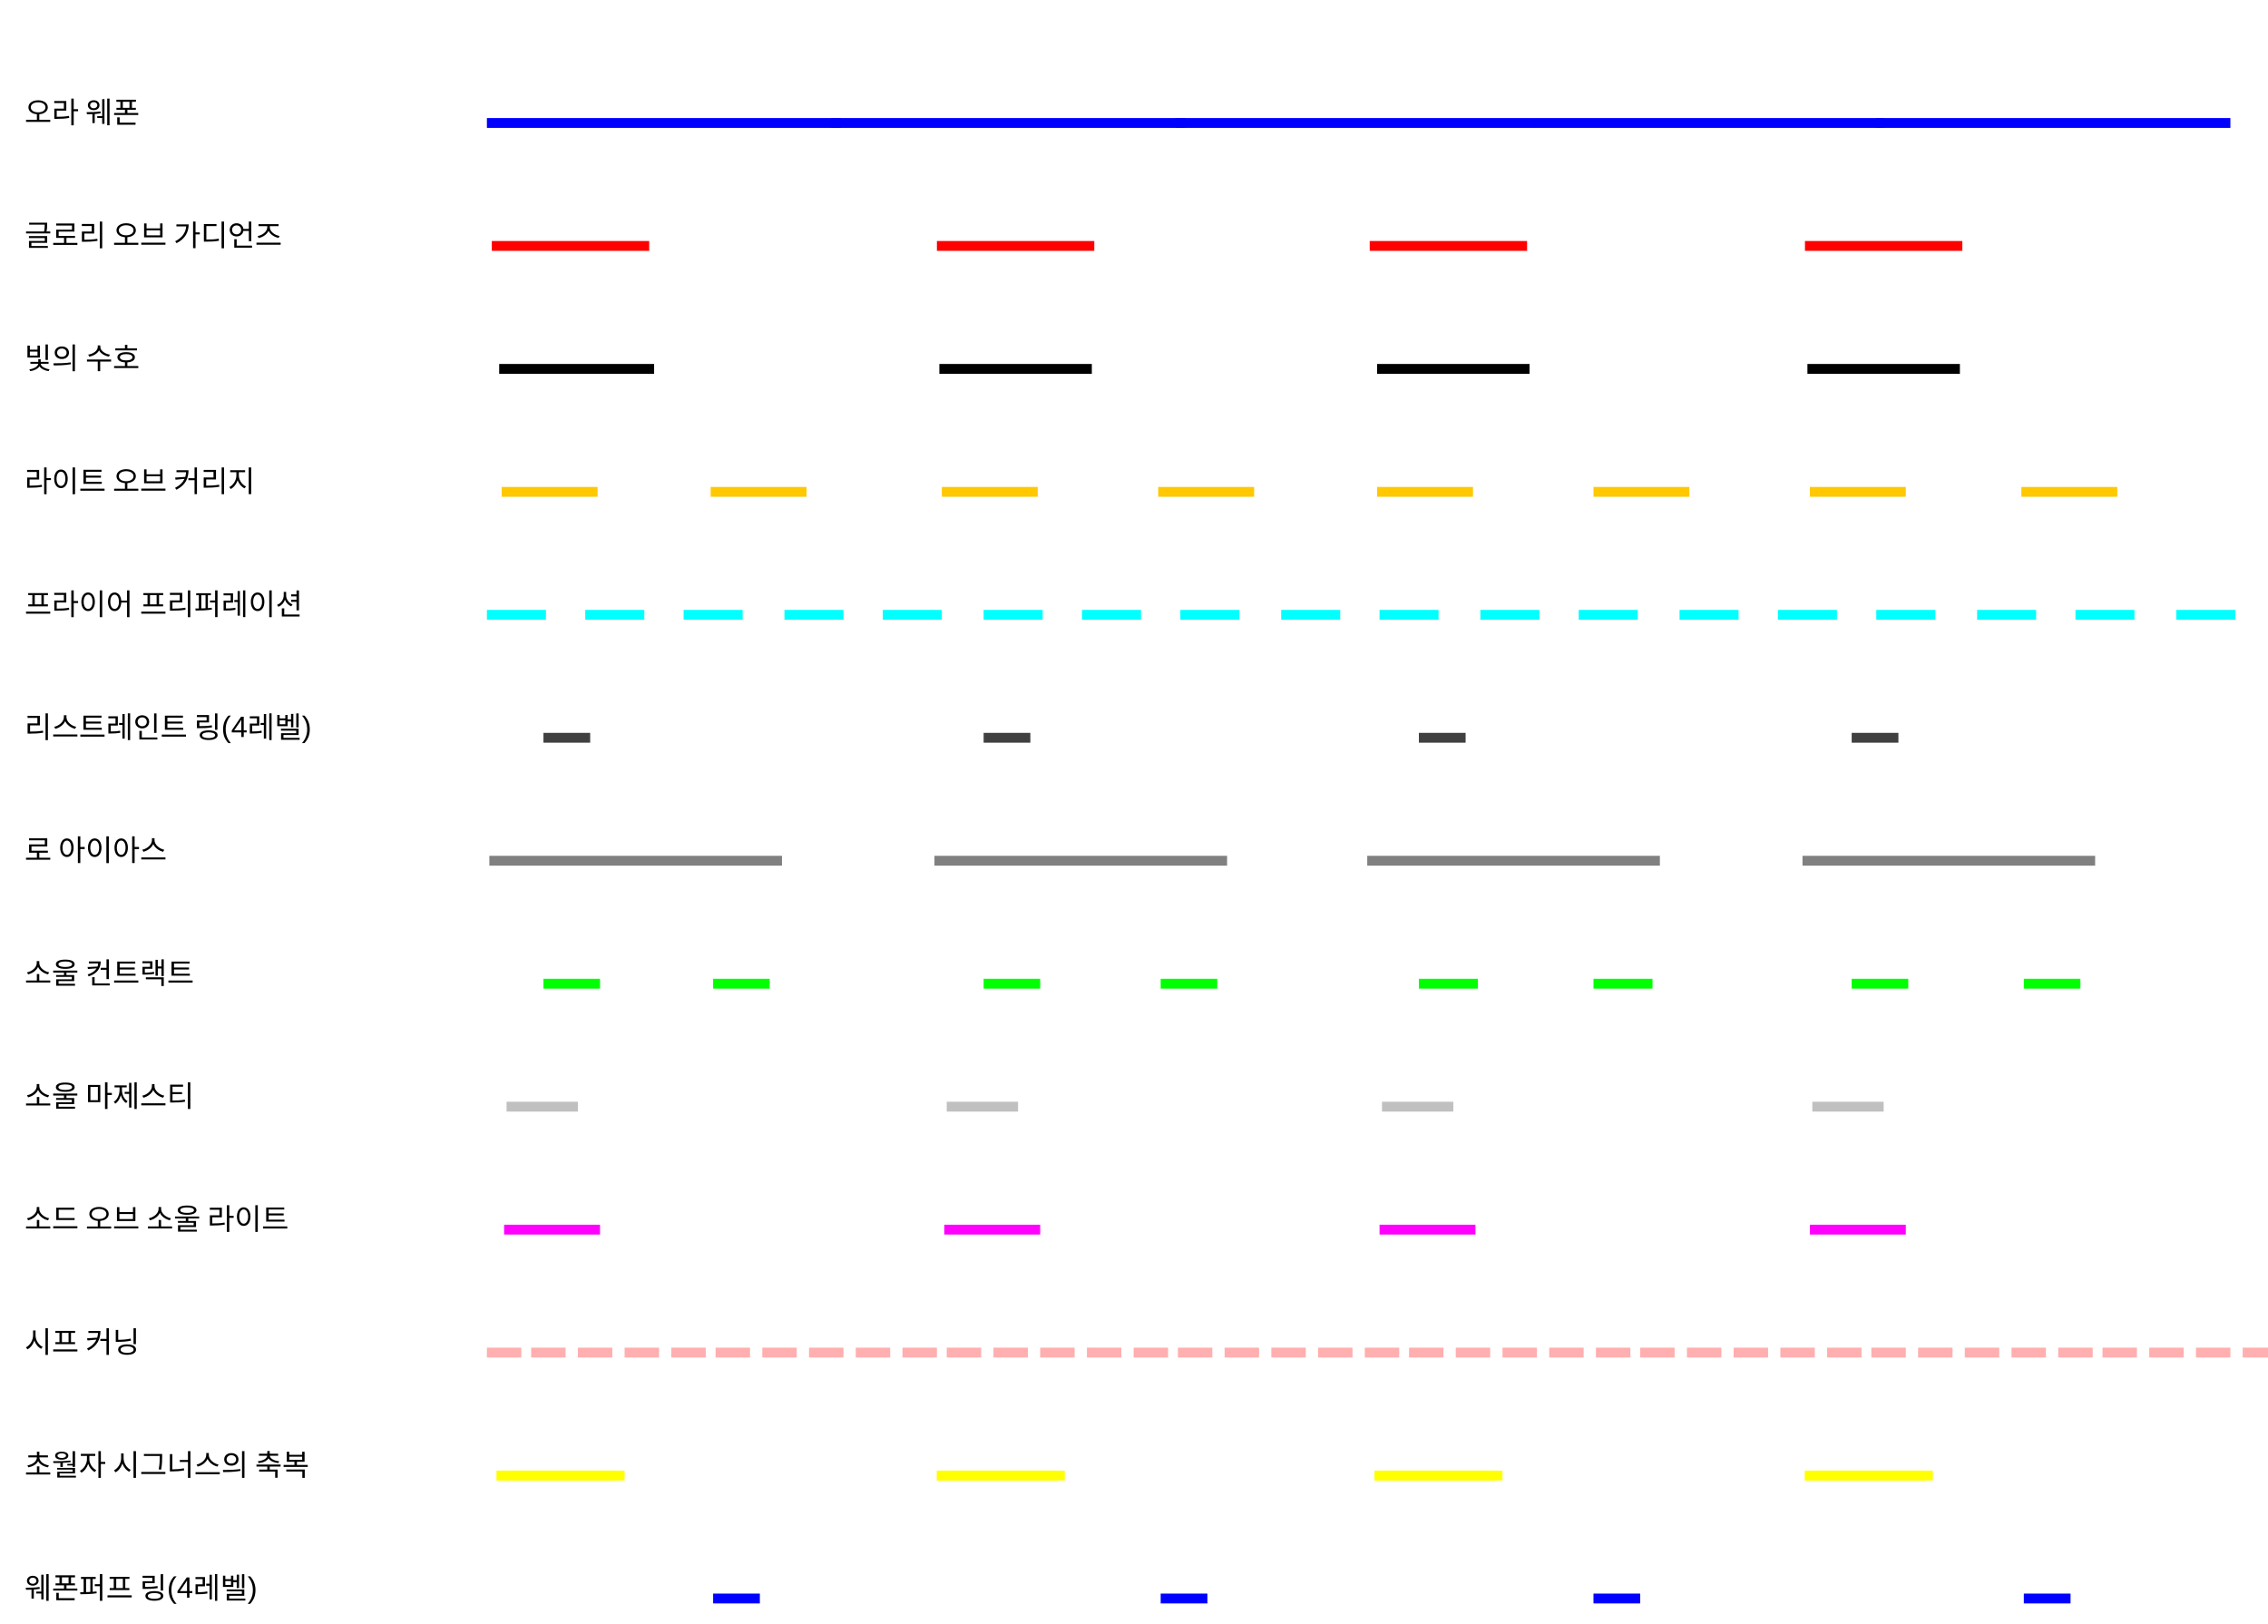
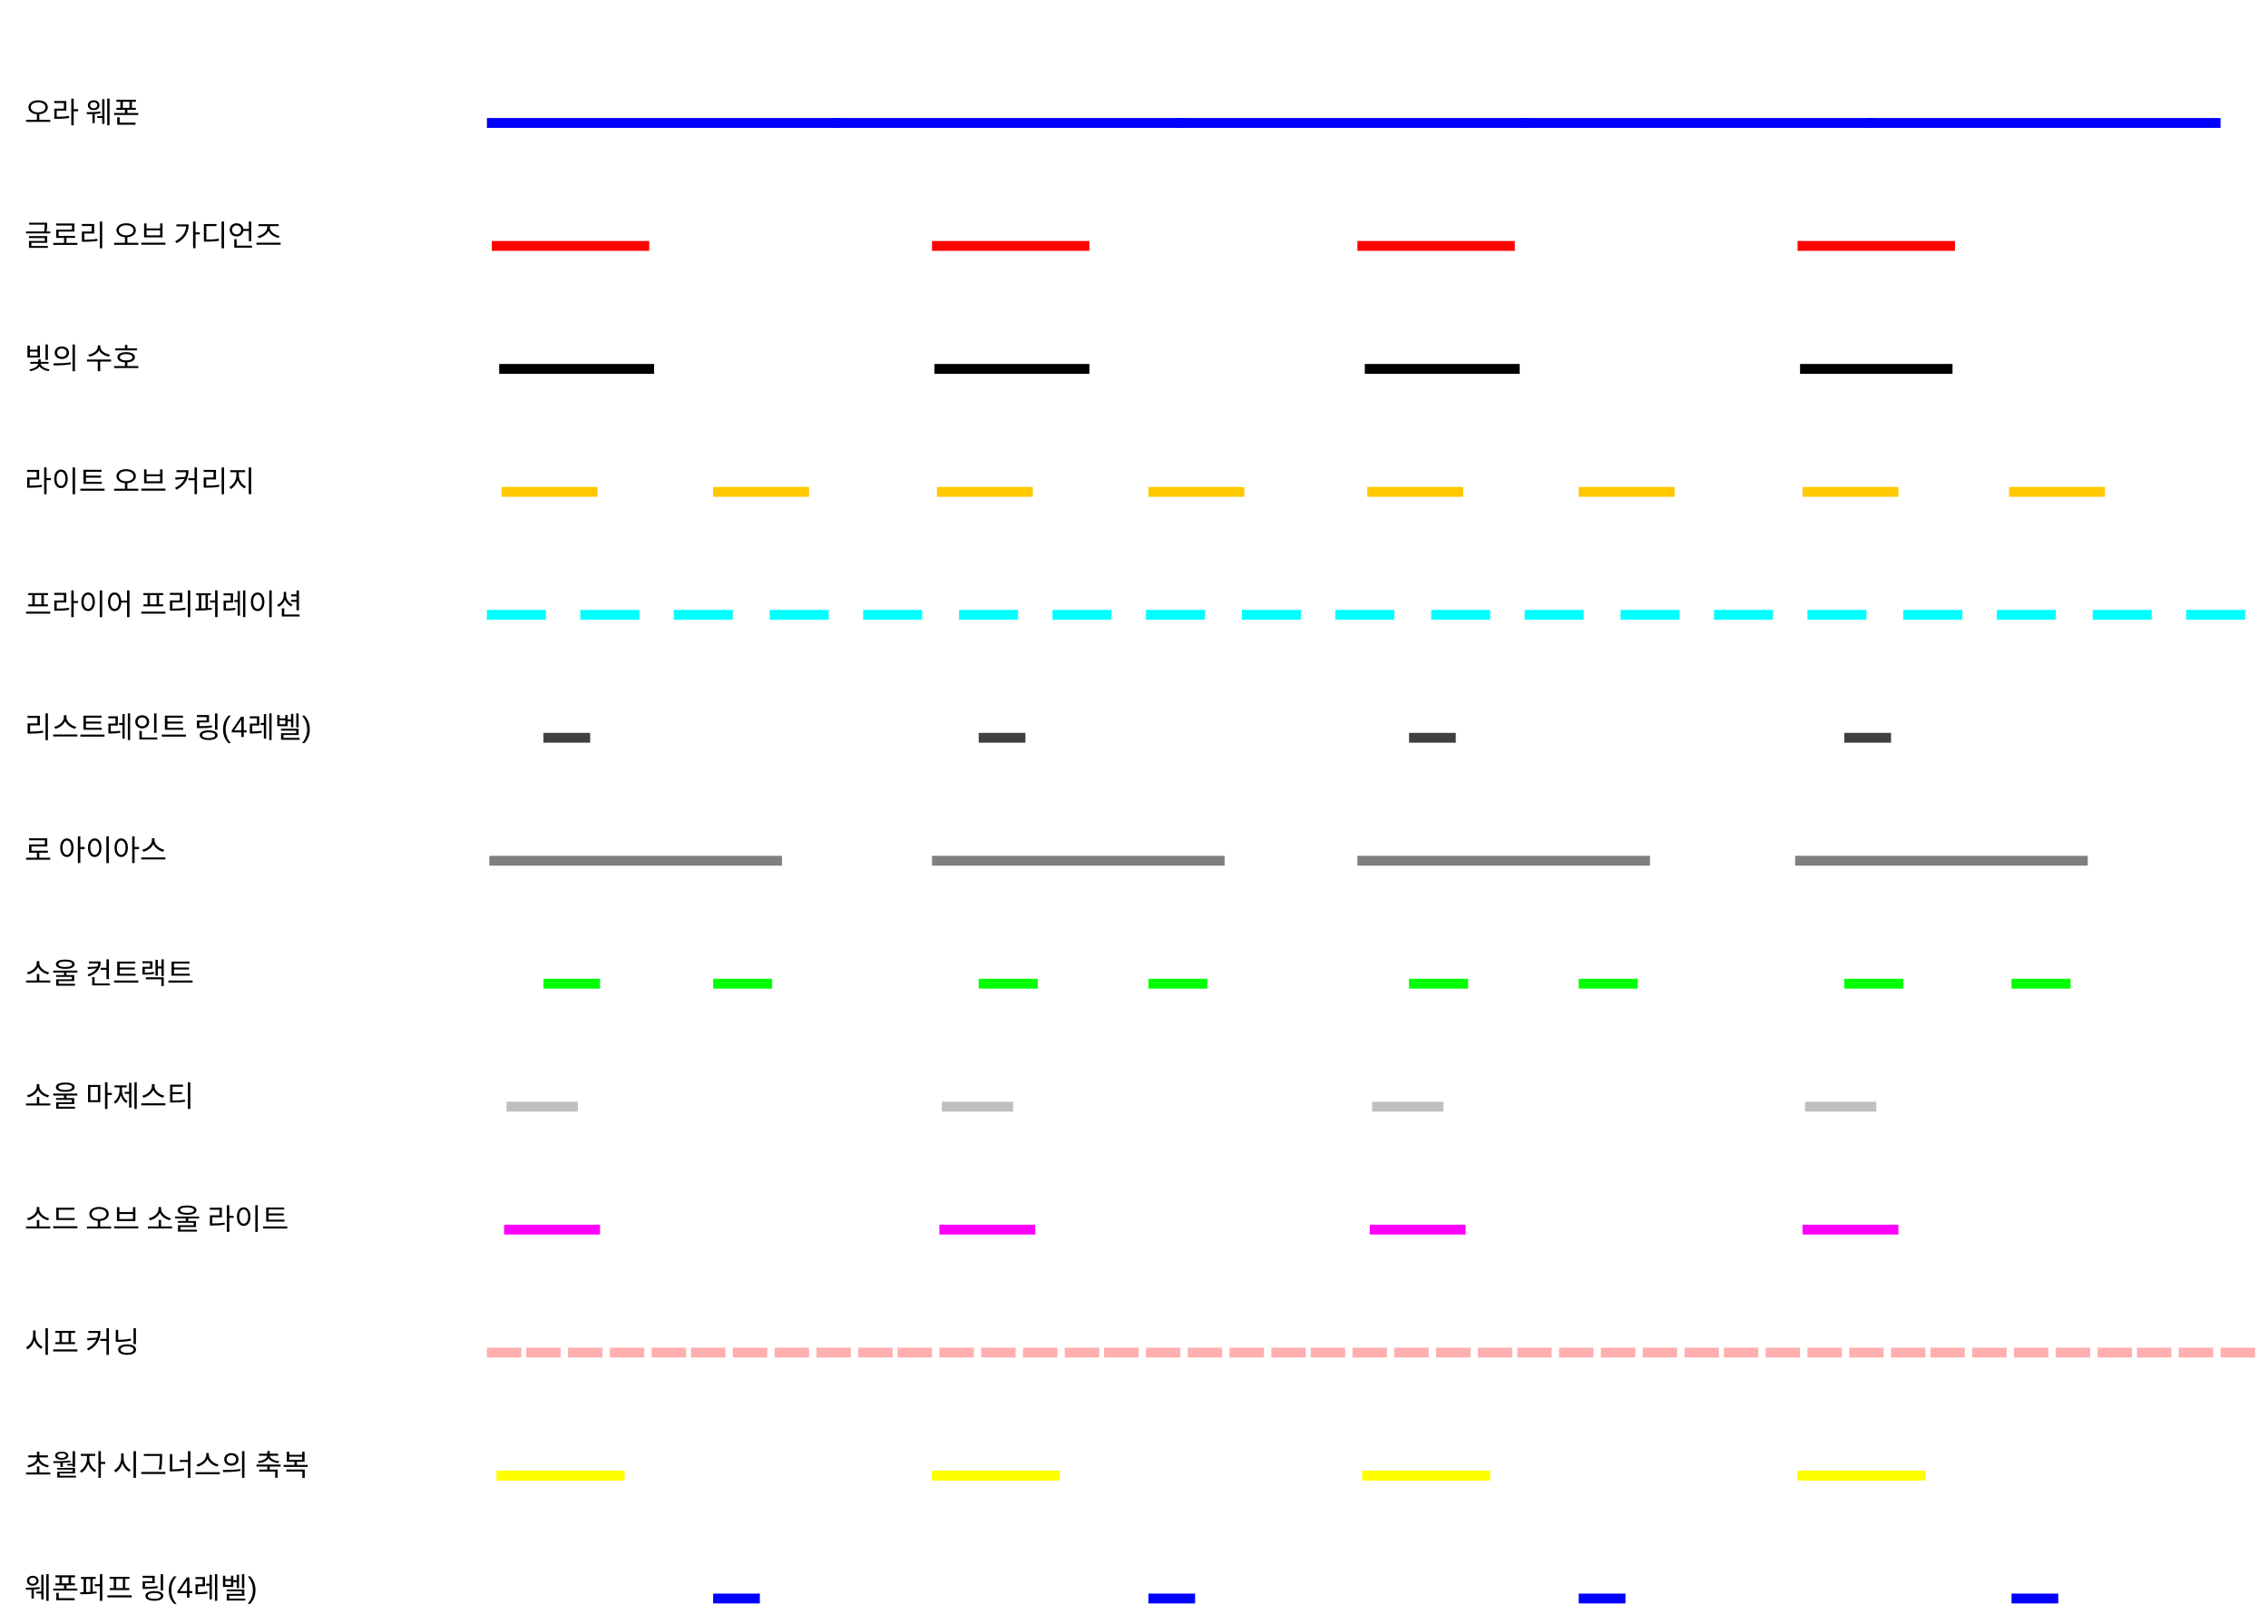
<svg xmlns="http://www.w3.org/2000/svg" style="fill-opacity:1; color-rendering:auto; color-interpolation:auto; text-rendering:auto; stroke:black; stroke-linecap:square; stroke-miterlimit:10; shape-rendering:auto; stroke-opacity:1; fill:black; stroke-dasharray:none; font-weight:normal; stroke-width:1; font-family:'Dialog'; font-style:normal; stroke-linejoin:miter; font-size:12px; stroke-dashoffset:0; image-rendering:auto;">
  <defs id="genericDefs" />
  <g>
    <g style="font-family:'Arial';">
      <text x="10" xml:space="preserve" y="50" style="stroke:none;">오라 웨폰</text>
      <line x1="200" x2="340" y1="50" style="fill:none; stroke:blue; stroke-width:4;" y2="50" />
      <line x1="340" x2="480" y1="50" style="fill:none; stroke:blue; stroke-width:4;" y2="50" />
      <line x1="480" x2="620" y1="50" style="fill:none; stroke:blue; stroke-width:4;" y2="50" />
-       <line x1="624" x2="764" y1="50" style="fill:none; stroke:blue; stroke-width:4;" y2="50" />
-       <line x1="765" x2="905" y1="50" style="fill:none; stroke:blue; stroke-width:4;" y2="50" />
+       <line x1="620" x2="760" y1="50" style="fill:none; stroke:blue; stroke-width:4;" y2="50" />
+       <line x1="761" x2="901" y1="50" style="fill:none; stroke:blue; stroke-width:4;" y2="50" />
      <text x="10" xml:space="preserve" y="100" style="stroke-width:4; stroke:none;">글로리 오브 가디언즈</text>
      <line x1="202" x2="262" y1="100" style="fill:none; stroke:red; stroke-width:4;" y2="100" />
-       <line x1="383" x2="443" y1="100" style="fill:none; stroke:red; stroke-width:4;" y2="100" />
-       <line x1="559" x2="619" y1="100" style="fill:none; stroke:red; stroke-width:4;" y2="100" />
-       <line x1="736" x2="796" y1="100" style="fill:none; stroke:red; stroke-width:4;" y2="100" />
+       <line x1="381" x2="441" y1="100" style="fill:none; stroke:red; stroke-width:4;" y2="100" />
+       <line x1="554" x2="614" y1="100" style="fill:none; stroke:red; stroke-width:4;" y2="100" />
+       <line x1="733" x2="793" y1="100" style="fill:none; stroke:red; stroke-width:4;" y2="100" />
      <text x="10" xml:space="preserve" y="150" style="stroke-width:4; stroke:none;">빛의 수호</text>
      <line x1="205" x2="264" y1="150" style="fill:none; stroke-width:4;" y2="150" />
-       <line x1="384" x2="442" y1="150" style="fill:none; stroke-width:4;" y2="150" />
-       <line x1="562" x2="620" y1="150" style="fill:none; stroke-width:4;" y2="150" />
-       <line x1="737" x2="795" y1="150" style="fill:none; stroke-width:4;" y2="150" />
+       <line x1="382" x2="441" y1="150" style="fill:none; stroke-width:4;" y2="150" />
+       <line x1="557" x2="616" y1="150" style="fill:none; stroke-width:4;" y2="150" />
+       <line x1="734" x2="792" y1="150" style="fill:none; stroke-width:4;" y2="150" />
      <text x="10" xml:space="preserve" y="200" style="stroke-width:4; stroke:none;">라이트 오브 커리지</text>
      <line x1="206" x2="241" y1="200" style="fill:none; stroke:rgb(255,200,0); stroke-width:4;" y2="200" />
-       <line x1="291" x2="326" y1="200" style="fill:none; stroke:rgb(255,200,0); stroke-width:4;" y2="200" />
-       <line x1="385" x2="420" y1="200" style="fill:none; stroke:rgb(255,200,0); stroke-width:4;" y2="200" />
-       <line x1="473" x2="508" y1="200" style="fill:none; stroke:rgb(255,200,0); stroke-width:4;" y2="200" />
-       <line x1="562" x2="597" y1="200" style="fill:none; stroke:rgb(255,200,0); stroke-width:4;" y2="200" />
-       <line x1="650" x2="685" y1="200" style="fill:none; stroke:rgb(255,200,0); stroke-width:4;" y2="200" />
-       <line x1="738" x2="773" y1="200" style="fill:none; stroke:rgb(255,200,0); stroke-width:4;" y2="200" />
-       <line x1="824" x2="859" y1="200" style="fill:none; stroke:rgb(255,200,0); stroke-width:4;" y2="200" />
+       <line x1="292" x2="327" y1="200" style="fill:none; stroke:rgb(255,200,0); stroke-width:4;" y2="200" />
+       <line x1="383" x2="418" y1="200" style="fill:none; stroke:rgb(255,200,0); stroke-width:4;" y2="200" />
+       <line x1="469" x2="504" y1="200" style="fill:none; stroke:rgb(255,200,0); stroke-width:4;" y2="200" />
+       <line x1="558" x2="593" y1="200" style="fill:none; stroke:rgb(255,200,0); stroke-width:4;" y2="200" />
+       <line x1="644" x2="679" y1="200" style="fill:none; stroke:rgb(255,200,0); stroke-width:4;" y2="200" />
+       <line x1="735" x2="770" y1="200" style="fill:none; stroke:rgb(255,200,0); stroke-width:4;" y2="200" />
+       <line x1="819" x2="854" y1="200" style="fill:none; stroke:rgb(255,200,0); stroke-width:4;" y2="200" />
      <text x="10" xml:space="preserve" y="250" style="stroke-width:4; stroke:none;">프라이어 프리퍼레이션</text>
      <line x1="200" x2="220" y1="250" style="fill:none; stroke:aqua; stroke-width:4;" y2="250" />
-       <line x1="240" x2="260" y1="250" style="fill:none; stroke:aqua; stroke-width:4;" y2="250" />
-       <line x1="280" x2="300" y1="250" style="fill:none; stroke:aqua; stroke-width:4;" y2="250" />
-       <line x1="321" x2="341" y1="250" style="fill:none; stroke:aqua; stroke-width:4;" y2="250" />
-       <line x1="361" x2="381" y1="250" style="fill:none; stroke:aqua; stroke-width:4;" y2="250" />
-       <line x1="402" x2="422" y1="250" style="fill:none; stroke:aqua; stroke-width:4;" y2="250" />
-       <line x1="442" x2="462" y1="250" style="fill:none; stroke:aqua; stroke-width:4;" y2="250" />
-       <line x1="482" x2="502" y1="250" style="fill:none; stroke:aqua; stroke-width:4;" y2="250" />
-       <line x1="523" x2="543" y1="250" style="fill:none; stroke:aqua; stroke-width:4;" y2="250" />
-       <line x1="563" x2="583" y1="250" style="fill:none; stroke:aqua; stroke-width:4;" y2="250" />
-       <line x1="604" x2="624" y1="250" style="fill:none; stroke:aqua; stroke-width:4;" y2="250" />
-       <line x1="644" x2="664" y1="250" style="fill:none; stroke:aqua; stroke-width:4;" y2="250" />
-       <line x1="685" x2="705" y1="250" style="fill:none; stroke:aqua; stroke-width:4;" y2="250" />
-       <line x1="725" x2="745" y1="250" style="fill:none; stroke:aqua; stroke-width:4;" y2="250" />
-       <line x1="765" x2="785" y1="250" style="fill:none; stroke:aqua; stroke-width:4;" y2="250" />
-       <line x1="806" x2="826" y1="250" style="fill:none; stroke:aqua; stroke-width:4;" y2="250" />
-       <line x1="846" x2="866" y1="250" style="fill:none; stroke:aqua; stroke-width:4;" y2="250" />
-       <line x1="887" x2="907" y1="250" style="fill:none; stroke:aqua; stroke-width:4;" y2="250" />
+       <line x1="238" x2="258" y1="250" style="fill:none; stroke:aqua; stroke-width:4;" y2="250" />
+       <line x1="276" x2="296" y1="250" style="fill:none; stroke:aqua; stroke-width:4;" y2="250" />
+       <line x1="315" x2="335" y1="250" style="fill:none; stroke:aqua; stroke-width:4;" y2="250" />
+       <line x1="353" x2="373" y1="250" style="fill:none; stroke:aqua; stroke-width:4;" y2="250" />
+       <line x1="392" x2="412" y1="250" style="fill:none; stroke:aqua; stroke-width:4;" y2="250" />
+       <line x1="430" x2="450" y1="250" style="fill:none; stroke:aqua; stroke-width:4;" y2="250" />
+       <line x1="468" x2="488" y1="250" style="fill:none; stroke:aqua; stroke-width:4;" y2="250" />
+       <line x1="507" x2="527" y1="250" style="fill:none; stroke:aqua; stroke-width:4;" y2="250" />
+       <line x1="545" x2="565" y1="250" style="fill:none; stroke:aqua; stroke-width:4;" y2="250" />
+       <line x1="584" x2="604" y1="250" style="fill:none; stroke:aqua; stroke-width:4;" y2="250" />
+       <line x1="622" x2="642" y1="250" style="fill:none; stroke:aqua; stroke-width:4;" y2="250" />
+       <line x1="661" x2="681" y1="250" style="fill:none; stroke:aqua; stroke-width:4;" y2="250" />
+       <line x1="699" x2="719" y1="250" style="fill:none; stroke:aqua; stroke-width:4;" y2="250" />
+       <line x1="737" x2="757" y1="250" style="fill:none; stroke:aqua; stroke-width:4;" y2="250" />
+       <line x1="776" x2="796" y1="250" style="fill:none; stroke:aqua; stroke-width:4;" y2="250" />
+       <line x1="814" x2="834" y1="250" style="fill:none; stroke:aqua; stroke-width:4;" y2="250" />
+       <line x1="853" x2="873" y1="250" style="fill:none; stroke:aqua; stroke-width:4;" y2="250" />
+       <line x1="891" x2="911" y1="250" style="fill:none; stroke:aqua; stroke-width:4;" y2="250" />
      <text x="10" xml:space="preserve" y="300" style="stroke-width:4; stroke:none;">리스트레인트 링(4레벨)</text>
      <line x1="223" x2="238" y1="300" style="fill:none; stroke:rgb(64,64,64); stroke-width:4;" y2="300" />
-       <line x1="402" x2="417" y1="300" style="fill:none; stroke:rgb(64,64,64); stroke-width:4;" y2="300" />
-       <line x1="579" x2="594" y1="300" style="fill:none; stroke:rgb(64,64,64); stroke-width:4;" y2="300" />
-       <line x1="755" x2="770" y1="300" style="fill:none; stroke:rgb(64,64,64); stroke-width:4;" y2="300" />
+       <line x1="400" x2="415" y1="300" style="fill:none; stroke:rgb(64,64,64); stroke-width:4;" y2="300" />
+       <line x1="575" x2="590" y1="300" style="fill:none; stroke:rgb(64,64,64); stroke-width:4;" y2="300" />
+       <line x1="752" x2="767" y1="300" style="fill:none; stroke:rgb(64,64,64); stroke-width:4;" y2="300" />
      <text x="10" xml:space="preserve" y="350" style="stroke-width:4; stroke:none;">로 아이아스</text>
      <line x1="201" x2="316" y1="350" style="fill:none; stroke:gray; stroke-width:4;" y2="350" />
-       <line x1="382" x2="497" y1="350" style="fill:none; stroke:gray; stroke-width:4;" y2="350" />
-       <line x1="558" x2="673" y1="350" style="fill:none; stroke:gray; stroke-width:4;" y2="350" />
-       <line x1="735" x2="850" y1="350" style="fill:none; stroke:gray; stroke-width:4;" y2="350" />
+       <line x1="381" x2="496" y1="350" style="fill:none; stroke:gray; stroke-width:4;" y2="350" />
+       <line x1="554" x2="669" y1="350" style="fill:none; stroke:gray; stroke-width:4;" y2="350" />
+       <line x1="732" x2="847" y1="350" style="fill:none; stroke:gray; stroke-width:4;" y2="350" />
      <text x="10" xml:space="preserve" y="400" style="stroke-width:4; stroke:none;">소울 컨트랙트</text>
      <line x1="223" x2="242" y1="400" style="fill:none; stroke:lime; stroke-width:4;" y2="400" />
-       <line x1="292" x2="311" y1="400" style="fill:none; stroke:lime; stroke-width:4;" y2="400" />
-       <line x1="402" x2="421" y1="400" style="fill:none; stroke:lime; stroke-width:4;" y2="400" />
-       <line x1="474" x2="493" y1="400" style="fill:none; stroke:lime; stroke-width:4;" y2="400" />
-       <line x1="579" x2="599" y1="400" style="fill:none; stroke:lime; stroke-width:4;" y2="400" />
-       <line x1="650" x2="670" y1="400" style="fill:none; stroke:lime; stroke-width:4;" y2="400" />
-       <line x1="755" x2="774" y1="400" style="fill:none; stroke:lime; stroke-width:4;" y2="400" />
-       <line x1="825" x2="844" y1="400" style="fill:none; stroke:lime; stroke-width:4;" y2="400" />
+       <line x1="292" x2="312" y1="400" style="fill:none; stroke:lime; stroke-width:4;" y2="400" />
+       <line x1="400" x2="420" y1="400" style="fill:none; stroke:lime; stroke-width:4;" y2="400" />
+       <line x1="469" x2="489" y1="400" style="fill:none; stroke:lime; stroke-width:4;" y2="400" />
+       <line x1="575" x2="595" y1="400" style="fill:none; stroke:lime; stroke-width:4;" y2="400" />
+       <line x1="644" x2="664" y1="400" style="fill:none; stroke:lime; stroke-width:4;" y2="400" />
+       <line x1="752" x2="772" y1="400" style="fill:none; stroke:lime; stroke-width:4;" y2="400" />
+       <line x1="820" x2="840" y1="400" style="fill:none; stroke:lime; stroke-width:4;" y2="400" />
      <text x="10" xml:space="preserve" y="450" style="stroke-width:4; stroke:none;">소울 마제스티</text>
      <line x1="208" x2="233" y1="450" style="fill:none; stroke:silver; stroke-width:4;" y2="450" />
-       <line x1="387" x2="412" y1="450" style="fill:none; stroke:silver; stroke-width:4;" y2="450" />
-       <line x1="564" x2="589" y1="450" style="fill:none; stroke:silver; stroke-width:4;" y2="450" />
-       <line x1="739" x2="764" y1="450" style="fill:none; stroke:silver; stroke-width:4;" y2="450" />
+       <line x1="385" x2="410" y1="450" style="fill:none; stroke:silver; stroke-width:4;" y2="450" />
+       <line x1="560" x2="585" y1="450" style="fill:none; stroke:silver; stroke-width:4;" y2="450" />
+       <line x1="736" x2="761" y1="450" style="fill:none; stroke:silver; stroke-width:4;" y2="450" />
      <text x="10" xml:space="preserve" y="500" style="stroke-width:4; stroke:none;">소드 오브 소울 라이트</text>
      <line x1="207" x2="242" y1="500" style="fill:none; stroke:fuchsia; stroke-width:4;" y2="500" />
-       <line x1="386" x2="421" y1="500" style="fill:none; stroke:fuchsia; stroke-width:4;" y2="500" />
-       <line x1="563" x2="598" y1="500" style="fill:none; stroke:fuchsia; stroke-width:4;" y2="500" />
-       <line x1="738" x2="773" y1="500" style="fill:none; stroke:fuchsia; stroke-width:4;" y2="500" />
+       <line x1="384" x2="419" y1="500" style="fill:none; stroke:fuchsia; stroke-width:4;" y2="500" />
+       <line x1="559" x2="594" y1="500" style="fill:none; stroke:fuchsia; stroke-width:4;" y2="500" />
+       <line x1="735" x2="770" y1="500" style="fill:none; stroke:fuchsia; stroke-width:4;" y2="500" />
      <text x="10" xml:space="preserve" y="550" style="stroke-width:4; stroke:none;">시프 커닝</text>
      <line x1="200" x2="210" y1="550" style="fill:none; stroke:rgb(255,175,175); stroke-width:4;" y2="550" />
-       <line x1="218" x2="228" y1="550" style="fill:none; stroke:rgb(255,175,175); stroke-width:4;" y2="550" />
-       <line x1="237" x2="247" y1="550" style="fill:none; stroke:rgb(255,175,175); stroke-width:4;" y2="550" />
-       <line x1="256" x2="266" y1="550" style="fill:none; stroke:rgb(255,175,175); stroke-width:4;" y2="550" />
-       <line x1="275" x2="285" y1="550" style="fill:none; stroke:rgb(255,175,175); stroke-width:4;" y2="550" />
-       <line x1="293" x2="303" y1="550" style="fill:none; stroke:rgb(255,175,175); stroke-width:4;" y2="550" />
-       <line x1="312" x2="322" y1="550" style="fill:none; stroke:rgb(255,175,175); stroke-width:4;" y2="550" />
-       <line x1="331" x2="341" y1="550" style="fill:none; stroke:rgb(255,175,175); stroke-width:4;" y2="550" />
-       <line x1="350" x2="360" y1="550" style="fill:none; stroke:rgb(255,175,175); stroke-width:4;" y2="550" />
-       <line x1="369" x2="379" y1="550" style="fill:none; stroke:rgb(255,175,175); stroke-width:4;" y2="550" />
-       <line x1="387" x2="397" y1="550" style="fill:none; stroke:rgb(255,175,175); stroke-width:4;" y2="550" />
-       <line x1="406" x2="416" y1="550" style="fill:none; stroke:rgb(255,175,175); stroke-width:4;" y2="550" />
-       <line x1="425" x2="435" y1="550" style="fill:none; stroke:rgb(255,175,175); stroke-width:4;" y2="550" />
-       <line x1="444" x2="454" y1="550" style="fill:none; stroke:rgb(255,175,175); stroke-width:4;" y2="550" />
-       <line x1="463" x2="473" y1="550" style="fill:none; stroke:rgb(255,175,175); stroke-width:4;" y2="550" />
-       <line x1="481" x2="491" y1="550" style="fill:none; stroke:rgb(255,175,175); stroke-width:4;" y2="550" />
-       <line x1="500" x2="510" y1="550" style="fill:none; stroke:rgb(255,175,175); stroke-width:4;" y2="550" />
+       <line x1="216" x2="226" y1="550" style="fill:none; stroke:rgb(255,175,175); stroke-width:4;" y2="550" />
+       <line x1="233" x2="243" y1="550" style="fill:none; stroke:rgb(255,175,175); stroke-width:4;" y2="550" />
+       <line x1="250" x2="260" y1="550" style="fill:none; stroke:rgb(255,175,175); stroke-width:4;" y2="550" />
+       <line x1="267" x2="277" y1="550" style="fill:none; stroke:rgb(255,175,175); stroke-width:4;" y2="550" />
+       <line x1="283" x2="293" y1="550" style="fill:none; stroke:rgb(255,175,175); stroke-width:4;" y2="550" />
+       <line x1="300" x2="310" y1="550" style="fill:none; stroke:rgb(255,175,175); stroke-width:4;" y2="550" />
+       <line x1="317" x2="327" y1="550" style="fill:none; stroke:rgb(255,175,175); stroke-width:4;" y2="550" />
+       <line x1="334" x2="344" y1="550" style="fill:none; stroke:rgb(255,175,175); stroke-width:4;" y2="550" />
+       <line x1="351" x2="361" y1="550" style="fill:none; stroke:rgb(255,175,175); stroke-width:4;" y2="550" />
+       <line x1="367" x2="377" y1="550" style="fill:none; stroke:rgb(255,175,175); stroke-width:4;" y2="550" />
+       <line x1="384" x2="394" y1="550" style="fill:none; stroke:rgb(255,175,175); stroke-width:4;" y2="550" />
+       <line x1="401" x2="411" y1="550" style="fill:none; stroke:rgb(255,175,175); stroke-width:4;" y2="550" />
+       <line x1="418" x2="428" y1="550" style="fill:none; stroke:rgb(255,175,175); stroke-width:4;" y2="550" />
+       <line x1="435" x2="445" y1="550" style="fill:none; stroke:rgb(255,175,175); stroke-width:4;" y2="550" />
+       <line x1="451" x2="461" y1="550" style="fill:none; stroke:rgb(255,175,175); stroke-width:4;" y2="550" />
+       <line x1="468" x2="478" y1="550" style="fill:none; stroke:rgb(255,175,175); stroke-width:4;" y2="550" />
+       <line x1="485" x2="495" y1="550" style="fill:none; stroke:rgb(255,175,175); stroke-width:4;" y2="550" />
+       <line x1="502" x2="512" y1="550" style="fill:none; stroke:rgb(255,175,175); stroke-width:4;" y2="550" />
      <line x1="519" x2="529" y1="550" style="fill:none; stroke:rgb(255,175,175); stroke-width:4;" y2="550" />
-       <line x1="538" x2="548" y1="550" style="fill:none; stroke:rgb(255,175,175); stroke-width:4;" y2="550" />
-       <line x1="557" x2="567" y1="550" style="fill:none; stroke:rgb(255,175,175); stroke-width:4;" y2="550" />
-       <line x1="575" x2="585" y1="550" style="fill:none; stroke:rgb(255,175,175); stroke-width:4;" y2="550" />
-       <line x1="594" x2="604" y1="550" style="fill:none; stroke:rgb(255,175,175); stroke-width:4;" y2="550" />
-       <line x1="613" x2="623" y1="550" style="fill:none; stroke:rgb(255,175,175); stroke-width:4;" y2="550" />
-       <line x1="632" x2="642" y1="550" style="fill:none; stroke:rgb(255,175,175); stroke-width:4;" y2="550" />
-       <line x1="651" x2="661" y1="550" style="fill:none; stroke:rgb(255,175,175); stroke-width:4;" y2="550" />
-       <line x1="669" x2="679" y1="550" style="fill:none; stroke:rgb(255,175,175); stroke-width:4;" y2="550" />
-       <line x1="688" x2="698" y1="550" style="fill:none; stroke:rgb(255,175,175); stroke-width:4;" y2="550" />
-       <line x1="707" x2="717" y1="550" style="fill:none; stroke:rgb(255,175,175); stroke-width:4;" y2="550" />
-       <line x1="726" x2="736" y1="550" style="fill:none; stroke:rgb(255,175,175); stroke-width:4;" y2="550" />
-       <line x1="745" x2="755" y1="550" style="fill:none; stroke:rgb(255,175,175); stroke-width:4;" y2="550" />
-       <line x1="763" x2="773" y1="550" style="fill:none; stroke:rgb(255,175,175); stroke-width:4;" y2="550" />
-       <line x1="782" x2="792" y1="550" style="fill:none; stroke:rgb(255,175,175); stroke-width:4;" y2="550" />
-       <line x1="801" x2="811" y1="550" style="fill:none; stroke:rgb(255,175,175); stroke-width:4;" y2="550" />
-       <line x1="820" x2="830" y1="550" style="fill:none; stroke:rgb(255,175,175); stroke-width:4;" y2="550" />
-       <line x1="839" x2="849" y1="550" style="fill:none; stroke:rgb(255,175,175); stroke-width:4;" y2="550" />
-       <line x1="857" x2="867" y1="550" style="fill:none; stroke:rgb(255,175,175); stroke-width:4;" y2="550" />
-       <line x1="876" x2="886" y1="550" style="fill:none; stroke:rgb(255,175,175); stroke-width:4;" y2="550" />
-       <line x1="895" x2="905" y1="550" style="fill:none; stroke:rgb(255,175,175); stroke-width:4;" y2="550" />
-       <line x1="914" x2="924" y1="550" style="fill:none; stroke:rgb(255,175,175); stroke-width:4;" y2="550" />
+       <line x1="535" x2="545" y1="550" style="fill:none; stroke:rgb(255,175,175); stroke-width:4;" y2="550" />
+       <line x1="552" x2="562" y1="550" style="fill:none; stroke:rgb(255,175,175); stroke-width:4;" y2="550" />
+       <line x1="569" x2="579" y1="550" style="fill:none; stroke:rgb(255,175,175); stroke-width:4;" y2="550" />
+       <line x1="586" x2="596" y1="550" style="fill:none; stroke:rgb(255,175,175); stroke-width:4;" y2="550" />
+       <line x1="603" x2="613" y1="550" style="fill:none; stroke:rgb(255,175,175); stroke-width:4;" y2="550" />
+       <line x1="619" x2="629" y1="550" style="fill:none; stroke:rgb(255,175,175); stroke-width:4;" y2="550" />
+       <line x1="636" x2="646" y1="550" style="fill:none; stroke:rgb(255,175,175); stroke-width:4;" y2="550" />
+       <line x1="653" x2="663" y1="550" style="fill:none; stroke:rgb(255,175,175); stroke-width:4;" y2="550" />
+       <line x1="670" x2="680" y1="550" style="fill:none; stroke:rgb(255,175,175); stroke-width:4;" y2="550" />
+       <line x1="687" x2="697" y1="550" style="fill:none; stroke:rgb(255,175,175); stroke-width:4;" y2="550" />
+       <line x1="703" x2="713" y1="550" style="fill:none; stroke:rgb(255,175,175); stroke-width:4;" y2="550" />
+       <line x1="720" x2="730" y1="550" style="fill:none; stroke:rgb(255,175,175); stroke-width:4;" y2="550" />
+       <line x1="737" x2="747" y1="550" style="fill:none; stroke:rgb(255,175,175); stroke-width:4;" y2="550" />
+       <line x1="754" x2="764" y1="550" style="fill:none; stroke:rgb(255,175,175); stroke-width:4;" y2="550" />
+       <line x1="771" x2="781" y1="550" style="fill:none; stroke:rgb(255,175,175); stroke-width:4;" y2="550" />
+       <line x1="787" x2="797" y1="550" style="fill:none; stroke:rgb(255,175,175); stroke-width:4;" y2="550" />
+       <line x1="804" x2="814" y1="550" style="fill:none; stroke:rgb(255,175,175); stroke-width:4;" y2="550" />
+       <line x1="821" x2="831" y1="550" style="fill:none; stroke:rgb(255,175,175); stroke-width:4;" y2="550" />
+       <line x1="838" x2="848" y1="550" style="fill:none; stroke:rgb(255,175,175); stroke-width:4;" y2="550" />
+       <line x1="855" x2="865" y1="550" style="fill:none; stroke:rgb(255,175,175); stroke-width:4;" y2="550" />
+       <line x1="871" x2="881" y1="550" style="fill:none; stroke:rgb(255,175,175); stroke-width:4;" y2="550" />
+       <line x1="888" x2="898" y1="550" style="fill:none; stroke:rgb(255,175,175); stroke-width:4;" y2="550" />
+       <line x1="905" x2="915" y1="550" style="fill:none; stroke:rgb(255,175,175); stroke-width:4;" y2="550" />
      <text x="10" xml:space="preserve" y="600" style="stroke-width:4; stroke:none;">초월자 시그너스의 축복</text>
      <line x1="204" x2="208" y1="600" style="fill:none; stroke:yellow; stroke-width:4;" y2="600" />
      <line x1="208" x2="212" y1="600" style="fill:none; stroke:yellow; stroke-width:4;" y2="600" />
      <line x1="212" x2="216" y1="600" style="fill:none; stroke:yellow; stroke-width:4;" y2="600" />
      <line x1="216" x2="220" y1="600" style="fill:none; stroke:yellow; stroke-width:4;" y2="600" />
      <line x1="220" x2="224" y1="600" style="fill:none; stroke:yellow; stroke-width:4;" y2="600" />
      <line x1="224" x2="228" y1="600" style="fill:none; stroke:yellow; stroke-width:4;" y2="600" />
      <line x1="228" x2="232" y1="600" style="fill:none; stroke:yellow; stroke-width:4;" y2="600" />
      <line x1="232" x2="236" y1="600" style="fill:none; stroke:yellow; stroke-width:4;" y2="600" />
      <line x1="236" x2="240" y1="600" style="fill:none; stroke:yellow; stroke-width:4;" y2="600" />
      <line x1="240" x2="244" y1="600" style="fill:none; stroke:yellow; stroke-width:4;" y2="600" />
      <line x1="244" x2="248" y1="600" style="fill:none; stroke:yellow; stroke-width:4;" y2="600" />
      <line x1="248" x2="252" y1="600" style="fill:none; stroke:yellow; stroke-width:4;" y2="600" />
      <line x1="204" x2="249" y1="600" style="fill:none; stroke:yellow; stroke-width:4;" y2="600" />
-       <line x1="383" x2="387" y1="600" style="fill:none; stroke:yellow; stroke-width:4;" y2="600" />
-       <line x1="387" x2="391" y1="600" style="fill:none; stroke:yellow; stroke-width:4;" y2="600" />
-       <line x1="391" x2="395" y1="600" style="fill:none; stroke:yellow; stroke-width:4;" y2="600" />
-       <line x1="395" x2="399" y1="600" style="fill:none; stroke:yellow; stroke-width:4;" y2="600" />
-       <line x1="399" x2="403" y1="600" style="fill:none; stroke:yellow; stroke-width:4;" y2="600" />
-       <line x1="403" x2="407" y1="600" style="fill:none; stroke:yellow; stroke-width:4;" y2="600" />
-       <line x1="407" x2="411" y1="600" style="fill:none; stroke:yellow; stroke-width:4;" y2="600" />
-       <line x1="411" x2="415" y1="600" style="fill:none; stroke:yellow; stroke-width:4;" y2="600" />
-       <line x1="415" x2="419" y1="600" style="fill:none; stroke:yellow; stroke-width:4;" y2="600" />
-       <line x1="419" x2="423" y1="600" style="fill:none; stroke:yellow; stroke-width:4;" y2="600" />
-       <line x1="423" x2="427" y1="600" style="fill:none; stroke:yellow; stroke-width:4;" y2="600" />
-       <line x1="427" x2="431" y1="600" style="fill:none; stroke:yellow; stroke-width:4;" y2="600" />
-       <line x1="383" x2="428" y1="600" style="fill:none; stroke:yellow; stroke-width:4;" y2="600" />
-       <line x1="561" x2="565" y1="600" style="fill:none; stroke:yellow; stroke-width:4;" y2="600" />
-       <line x1="565" x2="569" y1="600" style="fill:none; stroke:yellow; stroke-width:4;" y2="600" />
-       <line x1="569" x2="573" y1="600" style="fill:none; stroke:yellow; stroke-width:4;" y2="600" />
-       <line x1="573" x2="577" y1="600" style="fill:none; stroke:yellow; stroke-width:4;" y2="600" />
-       <line x1="577" x2="581" y1="600" style="fill:none; stroke:yellow; stroke-width:4;" y2="600" />
-       <line x1="581" x2="585" y1="600" style="fill:none; stroke:yellow; stroke-width:4;" y2="600" />
-       <line x1="585" x2="589" y1="600" style="fill:none; stroke:yellow; stroke-width:4;" y2="600" />
-       <line x1="589" x2="593" y1="600" style="fill:none; stroke:yellow; stroke-width:4;" y2="600" />
-       <line x1="593" x2="597" y1="600" style="fill:none; stroke:yellow; stroke-width:4;" y2="600" />
-       <line x1="597" x2="601" y1="600" style="fill:none; stroke:yellow; stroke-width:4;" y2="600" />
-       <line x1="601" x2="605" y1="600" style="fill:none; stroke:yellow; stroke-width:4;" y2="600" />
-       <line x1="605" x2="609" y1="600" style="fill:none; stroke:yellow; stroke-width:4;" y2="600" />
-       <line x1="561" x2="606" y1="600" style="fill:none; stroke:yellow; stroke-width:4;" y2="600" />
-       <line x1="736" x2="740" y1="600" style="fill:none; stroke:yellow; stroke-width:4;" y2="600" />
-       <line x1="740" x2="744" y1="600" style="fill:none; stroke:yellow; stroke-width:4;" y2="600" />
-       <line x1="744" x2="748" y1="600" style="fill:none; stroke:yellow; stroke-width:4;" y2="600" />
-       <line x1="748" x2="752" y1="600" style="fill:none; stroke:yellow; stroke-width:4;" y2="600" />
-       <line x1="752" x2="756" y1="600" style="fill:none; stroke:yellow; stroke-width:4;" y2="600" />
-       <line x1="756" x2="760" y1="600" style="fill:none; stroke:yellow; stroke-width:4;" y2="600" />
-       <line x1="760" x2="764" y1="600" style="fill:none; stroke:yellow; stroke-width:4;" y2="600" />
-       <line x1="764" x2="768" y1="600" style="fill:none; stroke:yellow; stroke-width:4;" y2="600" />
-       <line x1="768" x2="772" y1="600" style="fill:none; stroke:yellow; stroke-width:4;" y2="600" />
-       <line x1="772" x2="776" y1="600" style="fill:none; stroke:yellow; stroke-width:4;" y2="600" />
-       <line x1="776" x2="780" y1="600" style="fill:none; stroke:yellow; stroke-width:4;" y2="600" />
-       <line x1="780" x2="784" y1="600" style="fill:none; stroke:yellow; stroke-width:4;" y2="600" />
-       <line x1="736" x2="781" y1="600" style="fill:none; stroke:yellow; stroke-width:4;" y2="600" />
+       <line x1="381" x2="385" y1="600" style="fill:none; stroke:yellow; stroke-width:4;" y2="600" />
+       <line x1="385" x2="389" y1="600" style="fill:none; stroke:yellow; stroke-width:4;" y2="600" />
+       <line x1="389" x2="393" y1="600" style="fill:none; stroke:yellow; stroke-width:4;" y2="600" />
+       <line x1="393" x2="397" y1="600" style="fill:none; stroke:yellow; stroke-width:4;" y2="600" />
+       <line x1="397" x2="401" y1="600" style="fill:none; stroke:yellow; stroke-width:4;" y2="600" />
+       <line x1="401" x2="405" y1="600" style="fill:none; stroke:yellow; stroke-width:4;" y2="600" />
+       <line x1="405" x2="409" y1="600" style="fill:none; stroke:yellow; stroke-width:4;" y2="600" />
+       <line x1="409" x2="413" y1="600" style="fill:none; stroke:yellow; stroke-width:4;" y2="600" />
+       <line x1="413" x2="417" y1="600" style="fill:none; stroke:yellow; stroke-width:4;" y2="600" />
+       <line x1="417" x2="421" y1="600" style="fill:none; stroke:yellow; stroke-width:4;" y2="600" />
+       <line x1="421" x2="425" y1="600" style="fill:none; stroke:yellow; stroke-width:4;" y2="600" />
+       <line x1="425" x2="429" y1="600" style="fill:none; stroke:yellow; stroke-width:4;" y2="600" />
+       <line x1="381" x2="426" y1="600" style="fill:none; stroke:yellow; stroke-width:4;" y2="600" />
+       <line x1="556" x2="560" y1="600" style="fill:none; stroke:yellow; stroke-width:4;" y2="600" />
+       <line x1="560" x2="564" y1="600" style="fill:none; stroke:yellow; stroke-width:4;" y2="600" />
+       <line x1="564" x2="568" y1="600" style="fill:none; stroke:yellow; stroke-width:4;" y2="600" />
+       <line x1="568" x2="572" y1="600" style="fill:none; stroke:yellow; stroke-width:4;" y2="600" />
+       <line x1="572" x2="576" y1="600" style="fill:none; stroke:yellow; stroke-width:4;" y2="600" />
+       <line x1="576" x2="580" y1="600" style="fill:none; stroke:yellow; stroke-width:4;" y2="600" />
+       <line x1="580" x2="584" y1="600" style="fill:none; stroke:yellow; stroke-width:4;" y2="600" />
+       <line x1="584" x2="588" y1="600" style="fill:none; stroke:yellow; stroke-width:4;" y2="600" />
+       <line x1="588" x2="592" y1="600" style="fill:none; stroke:yellow; stroke-width:4;" y2="600" />
+       <line x1="592" x2="596" y1="600" style="fill:none; stroke:yellow; stroke-width:4;" y2="600" />
+       <line x1="596" x2="600" y1="600" style="fill:none; stroke:yellow; stroke-width:4;" y2="600" />
+       <line x1="600" x2="604" y1="600" style="fill:none; stroke:yellow; stroke-width:4;" y2="600" />
+       <line x1="556" x2="601" y1="600" style="fill:none; stroke:yellow; stroke-width:4;" y2="600" />
+       <line x1="733" x2="737" y1="600" style="fill:none; stroke:yellow; stroke-width:4;" y2="600" />
+       <line x1="737" x2="741" y1="600" style="fill:none; stroke:yellow; stroke-width:4;" y2="600" />
+       <line x1="741" x2="745" y1="600" style="fill:none; stroke:yellow; stroke-width:4;" y2="600" />
+       <line x1="745" x2="749" y1="600" style="fill:none; stroke:yellow; stroke-width:4;" y2="600" />
+       <line x1="749" x2="753" y1="600" style="fill:none; stroke:yellow; stroke-width:4;" y2="600" />
+       <line x1="753" x2="757" y1="600" style="fill:none; stroke:yellow; stroke-width:4;" y2="600" />
+       <line x1="757" x2="761" y1="600" style="fill:none; stroke:yellow; stroke-width:4;" y2="600" />
+       <line x1="761" x2="765" y1="600" style="fill:none; stroke:yellow; stroke-width:4;" y2="600" />
+       <line x1="765" x2="769" y1="600" style="fill:none; stroke:yellow; stroke-width:4;" y2="600" />
+       <line x1="769" x2="773" y1="600" style="fill:none; stroke:yellow; stroke-width:4;" y2="600" />
+       <line x1="773" x2="777" y1="600" style="fill:none; stroke:yellow; stroke-width:4;" y2="600" />
+       <line x1="777" x2="781" y1="600" style="fill:none; stroke:yellow; stroke-width:4;" y2="600" />
+       <line x1="733" x2="778" y1="600" style="fill:none; stroke:yellow; stroke-width:4;" y2="600" />
      <text x="10" xml:space="preserve" y="650" style="stroke-width:4; stroke:none;">웨폰퍼프 링(4레벨)</text>
      <line x1="292" x2="307" y1="650" style="fill:none; stroke:blue; stroke-width:4;" y2="650" />
-       <line x1="474" x2="489" y1="650" style="fill:none; stroke:blue; stroke-width:4;" y2="650" />
-       <line x1="650" x2="665" y1="650" style="fill:none; stroke:blue; stroke-width:4;" y2="650" />
-       <line x1="825" x2="840" y1="650" style="fill:none; stroke:blue; stroke-width:4;" y2="650" />
+       <line x1="469" x2="484" y1="650" style="fill:none; stroke:blue; stroke-width:4;" y2="650" />
+       <line x1="644" x2="659" y1="650" style="fill:none; stroke:blue; stroke-width:4;" y2="650" />
+       <line x1="820" x2="835" y1="650" style="fill:none; stroke:blue; stroke-width:4;" y2="650" />
      <text x="200" xml:space="preserve" y="700" style="stroke-width:4; stroke:none;">0</text>
      <text x="260" xml:space="preserve" y="700" style="stroke-width:4; stroke:none;">1</text>
      <text x="320" xml:space="preserve" y="700" style="stroke-width:4; stroke:none;">2</text>
      <text x="380" xml:space="preserve" y="700" style="stroke-width:4; stroke:none;">3</text>
      <text x="440" xml:space="preserve" y="700" style="stroke-width:4; stroke:none;">4</text>
      <text x="500" xml:space="preserve" y="700" style="stroke-width:4; stroke:none;">5</text>
      <text x="560" xml:space="preserve" y="700" style="stroke-width:4; stroke:none;">6</text>
      <text x="620" xml:space="preserve" y="700" style="stroke-width:4; stroke:none;">7</text>
      <text x="680" xml:space="preserve" y="700" style="stroke-width:4; stroke:none;">8</text>
      <text x="740" xml:space="preserve" y="700" style="stroke-width:4; stroke:none;">9</text>
      <text x="800" xml:space="preserve" y="700" style="stroke-width:4; stroke:none;">10</text>
      <text x="860" xml:space="preserve" y="700" style="stroke-width:4; stroke:none;">11</text>
      <text x="920" xml:space="preserve" y="700" style="stroke-width:4; stroke:none;">12</text>
    </g>
  </g>
</svg>
